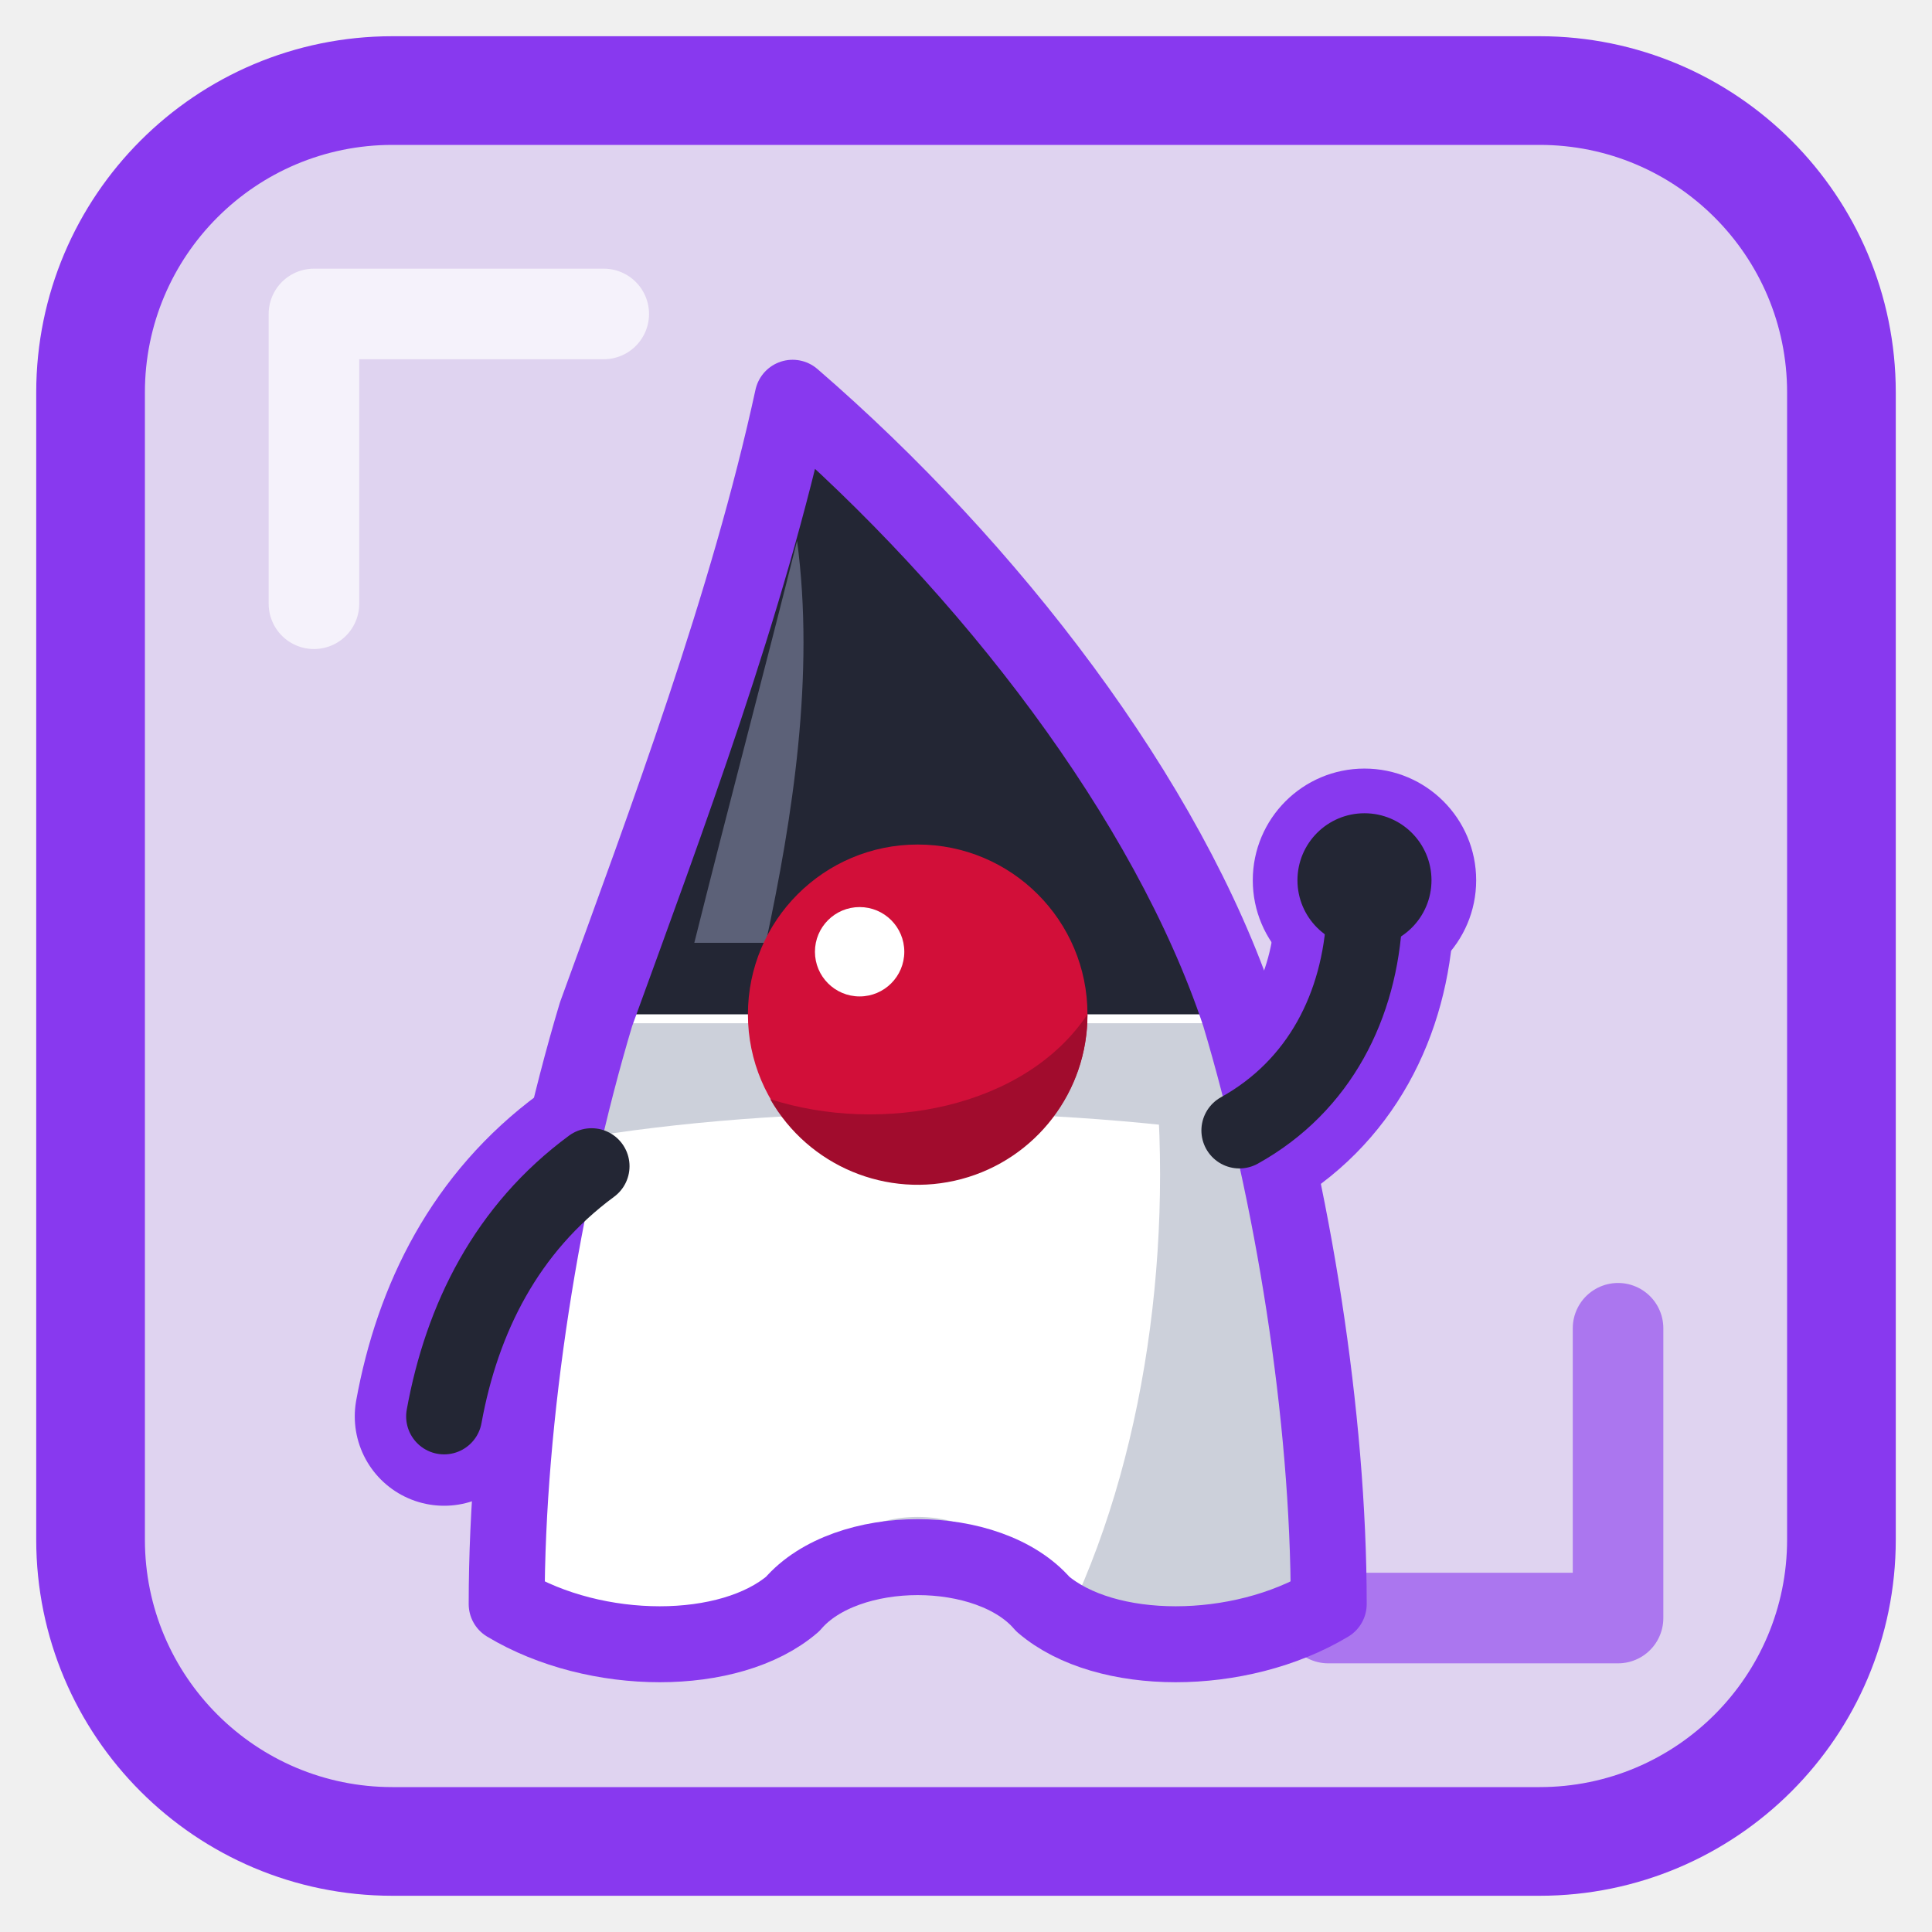
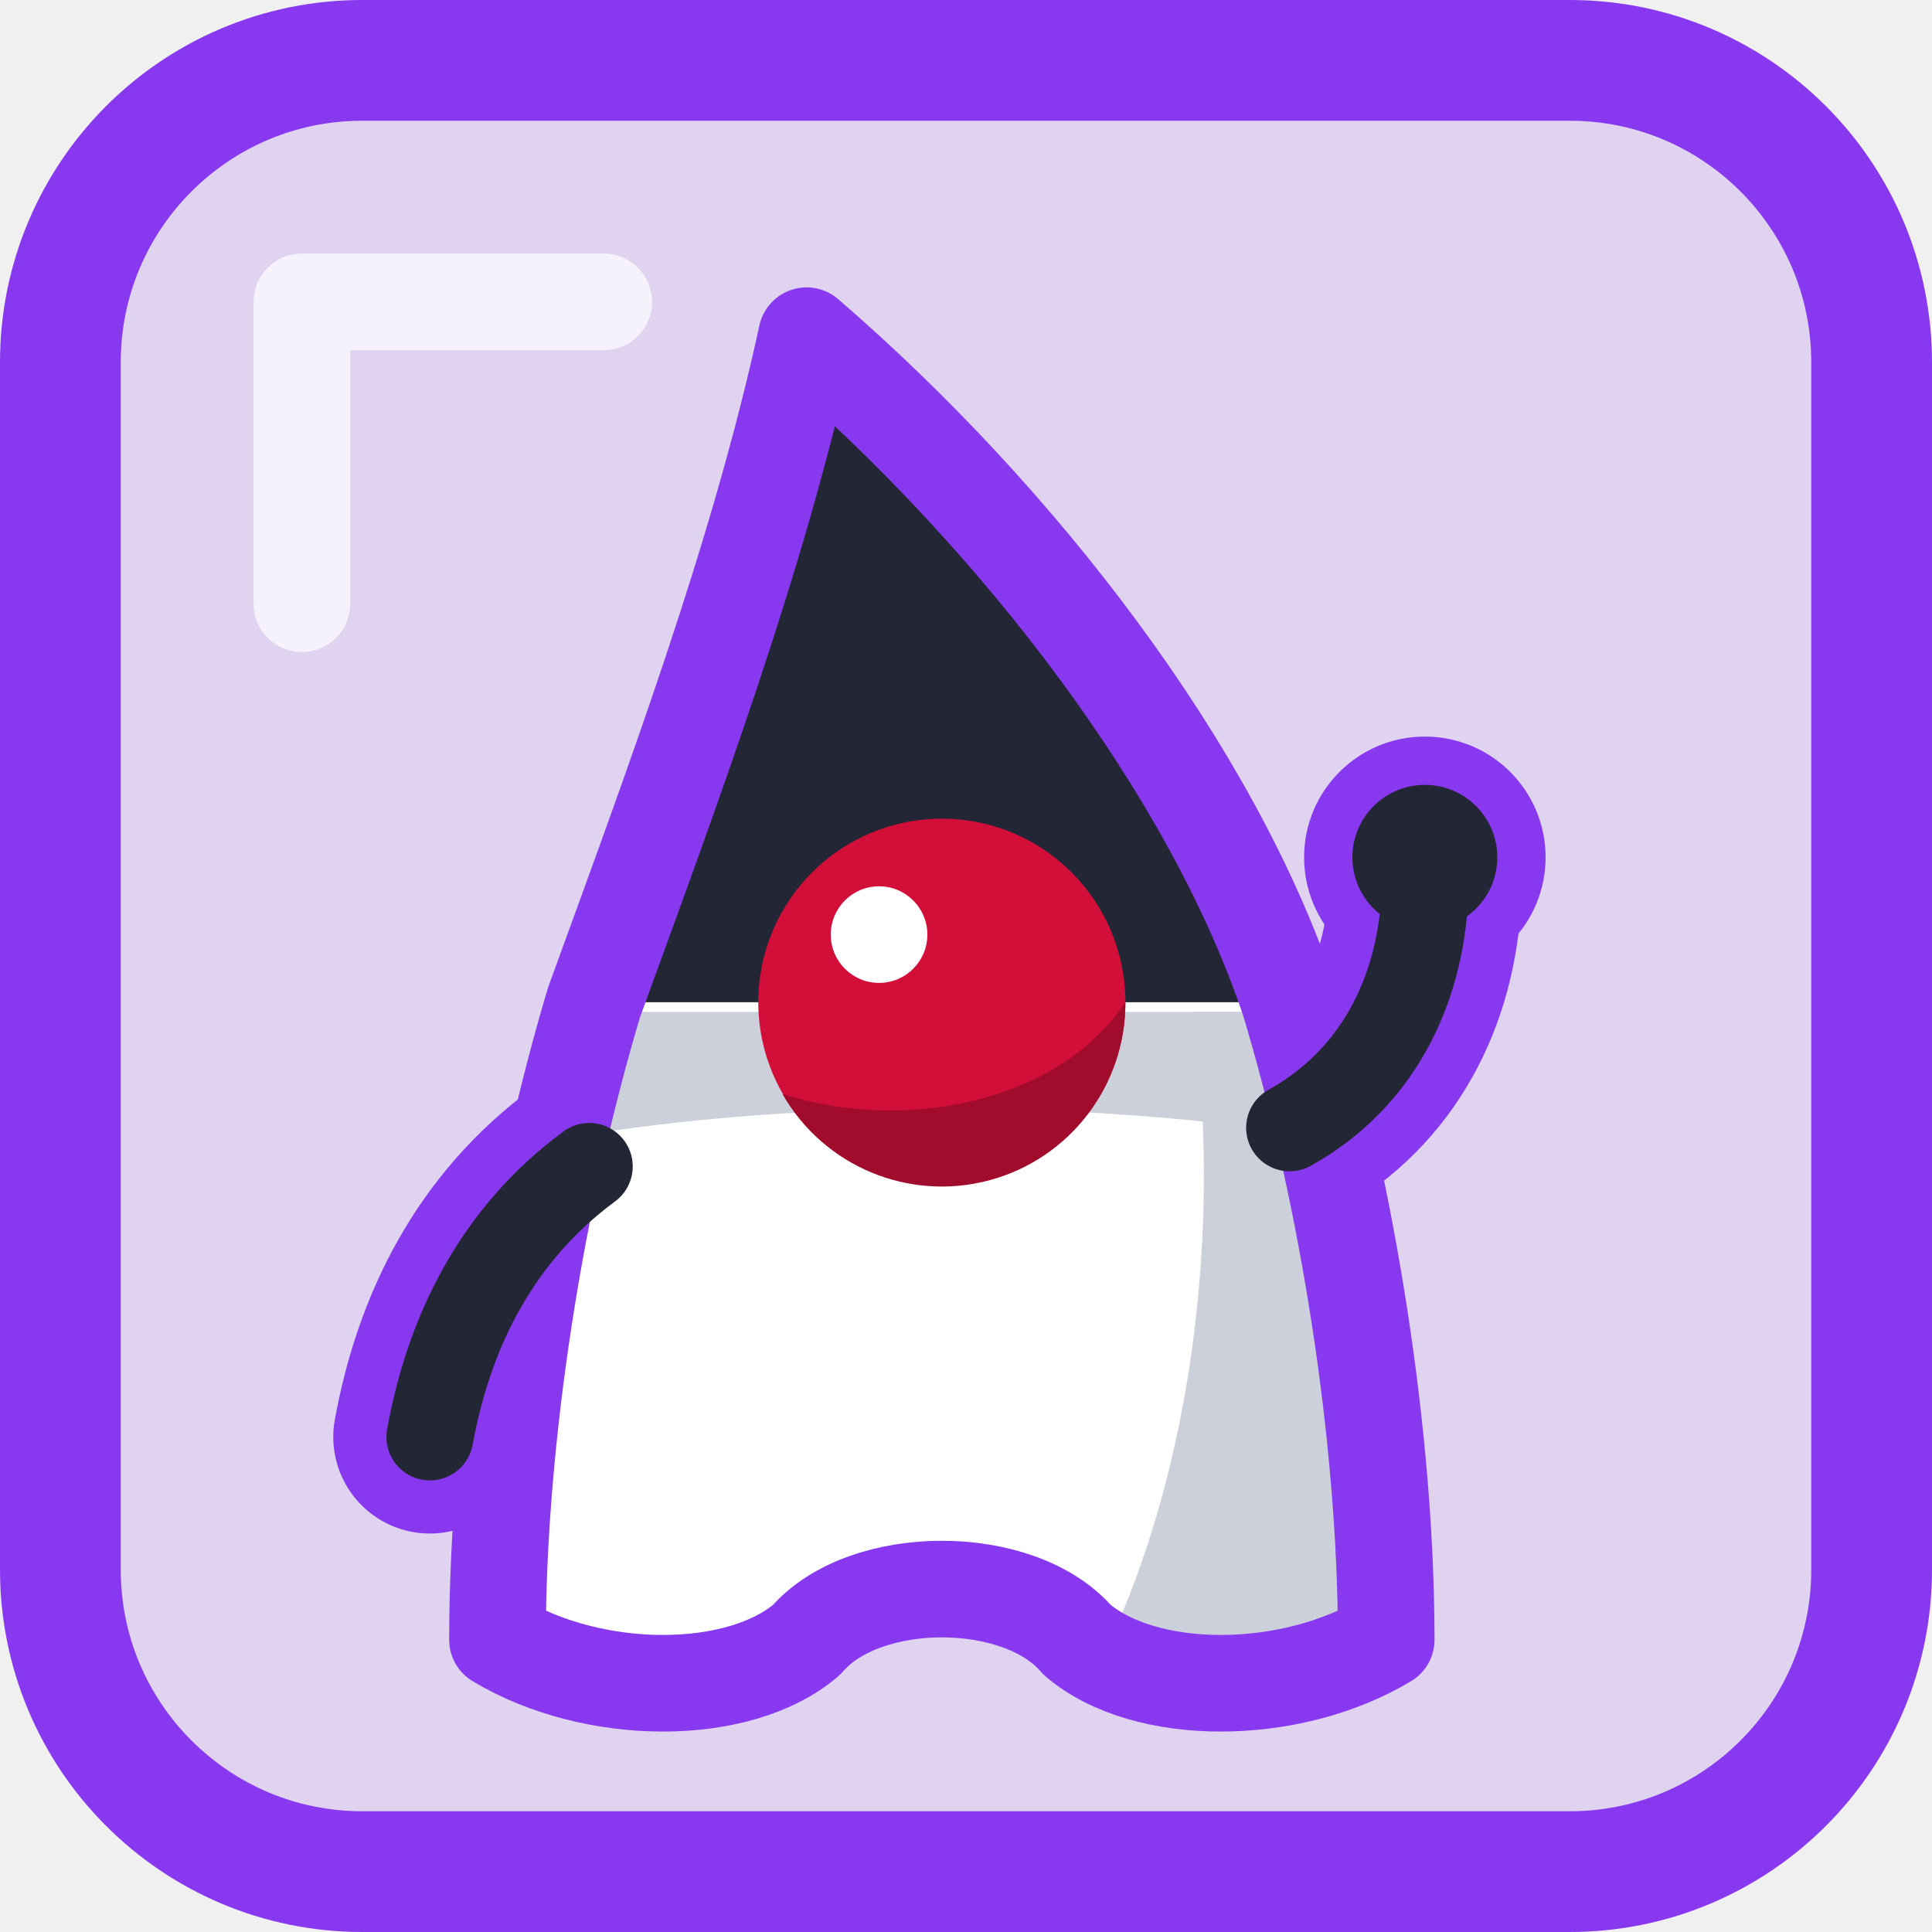
<svg xmlns="http://www.w3.org/2000/svg" width="16" height="16" viewBox="0 0 16 16">
-   <rect x="0.75" y="0.75" width="14.5" height="14.5" rx="2.5" fill="#8839ef" fill-opacity="0.16" stroke="#8839ef" stroke-width="0.9" />
-   <g transform="translate(7.6 8.4) scale(0.74) translate(-8 -8)">
+   <rect x="0.5" y="0.5" width="15" height="15" rx="2.5" fill="#8839ef" fill-opacity="0.16" stroke="#8839ef" stroke-width="1" />
+   <g transform="translate(7.8 8.3) scale(0.8) translate(-8 -8)">
    <path d="M4.35 9.7C3.4 10.4 2.9 11.4 2.7 12.5" fill="none" stroke="#8839ef" stroke-width="2" stroke-linecap="round" stroke-linejoin="round" />
    <path d="M11.6 9.3C12.5 8.8 12.95 7.9 13 6.9" fill="none" stroke="#8839ef" stroke-width="2" stroke-linecap="round" stroke-linejoin="round" />
    <circle cx="13" cy="6.5" r="1.25" fill="#8839ef" />
    <path d="M4.4 8C5.2 5.8 6.1 3.4 6.6 1.1C8.8 3 10.8 5.6 11.6 8C12.2 10 12.6 12.5 12.6 14.6C11.6 15.2 10.1 15.2 9.4 14.6C8.8 13.9 7.2 13.9 6.6 14.6C5.9 15.2 4.4 15.2 3.4 14.6C3.4 12.5 3.8 10 4.4 8Z" fill="#ffffff" />
    <path d="M11.6 8.1C12.2 10 12.6 12.5 12.6 14.6C11.6 15.2 10.4 15.2 9.7 14.7C10.6 12.8 10.9 10.3 10.6 8.1Z" fill="#ccd0da" />
    <path d="M4.35 8.1H11.65C11.75 8.5 11.85 8.9 11.95 9.4C9.5 9 6.5 9 4.15 9.4C4.2 8.9 4.25 8.5 4.35 8.1Z" fill="#ccd0da" />
-     <path d="M6.6 14.6C7.2 13.9 8.8 13.9 9.4 14.6C8.9 13.3 7.1 13.3 6.6 14.6Z" fill="#ccd0da" />
    <path d="M4.4 8C5.2 5.8 6.1 3.4 6.6 1.1C8.8 3 10.8 5.6 11.6 8Z" fill="#232634" />
-     <path d="M5.5 7.2C5.9 5.6 6.3 4.1 6.65 2.7C6.85 4.2 6.6 5.8 6.3 7.2Z" fill="#5c6178" />
-     <path d="M4.4 8C5.2 5.8 6.1 3.4 6.6 1.1C8.8 3 10.8 5.6 11.6 8C12.2 10 12.6 12.5 12.6 14.6C11.6 15.2 10.1 15.2 9.4 14.6C8.8 13.9 7.2 13.9 6.6 14.6C5.9 15.2 4.4 15.2 3.4 14.6C3.4 12.5 3.8 10 4.4 8Z" fill="none" stroke="#8839ef" stroke-width="0.85" stroke-linejoin="round" />
-     <path d="M4.35 9.7C3.4 10.4 2.9 11.4 2.7 12.5" fill="none" stroke="#232634" stroke-width="0.85" stroke-linecap="round" stroke-linejoin="round" />
-     <path d="M11.6 9.3C12.5 8.8 12.95 7.9 13 6.9" fill="none" stroke="#232634" stroke-width="0.85" stroke-linecap="round" stroke-linejoin="round" />
+     <path d="M4.4 8C5.2 5.8 6.1 3.4 6.6 1.1C8.8 3 10.8 5.6 11.6 8C12.2 10 12.6 12.5 12.6 14.6C11.6 15.2 10.1 15.2 9.4 14.6C8.8 13.9 7.2 13.9 6.6 14.6C5.9 15.2 4.4 15.2 3.4 14.6C3.4 12.5 3.8 10 4.4 8Z" fill="none" stroke="#8839ef" stroke-width="1" stroke-linejoin="round" />
+     <path d="M4.35 9.7C3.4 10.4 2.9 11.4 2.7 12.5" fill="none" stroke="#232634" stroke-width="0.9" stroke-linecap="round" stroke-linejoin="round" />
+     <path d="M11.6 9.3C12.5 8.8 12.95 7.9 13 6.9" fill="none" stroke="#232634" stroke-width="0.9" stroke-linecap="round" stroke-linejoin="round" />
    <circle cx="13" cy="6.5" r="0.75" fill="#232634" />
    <circle cx="8" cy="8" r="1.9" fill="#d20f39" />
    <path d="M9.9 8A1.9 1.9 0 0 1 6.35 8.95C7.6 9.35 9.2 9.05 9.9 8Z" fill="#a10c2d" />
    <circle cx="7.35" cy="7.3" r="0.5" fill="#ffffff" />
  </g>
-   <path d="M2.6 5V2.6H5" fill="none" stroke="#ffffff" stroke-width="0.75" stroke-linecap="round" stroke-linejoin="round" opacity="0.7" />
-   <path d="M13.4 11V13.4H11" fill="none" stroke="#8839ef" stroke-width="0.75" stroke-linecap="round" stroke-linejoin="round" opacity="0.6" />
+   <path d="M2.5 5V2.5H5" fill="none" stroke="#ffffff" stroke-width="0.8" stroke-linecap="round" stroke-linejoin="round" opacity="0.7" />
</svg>
